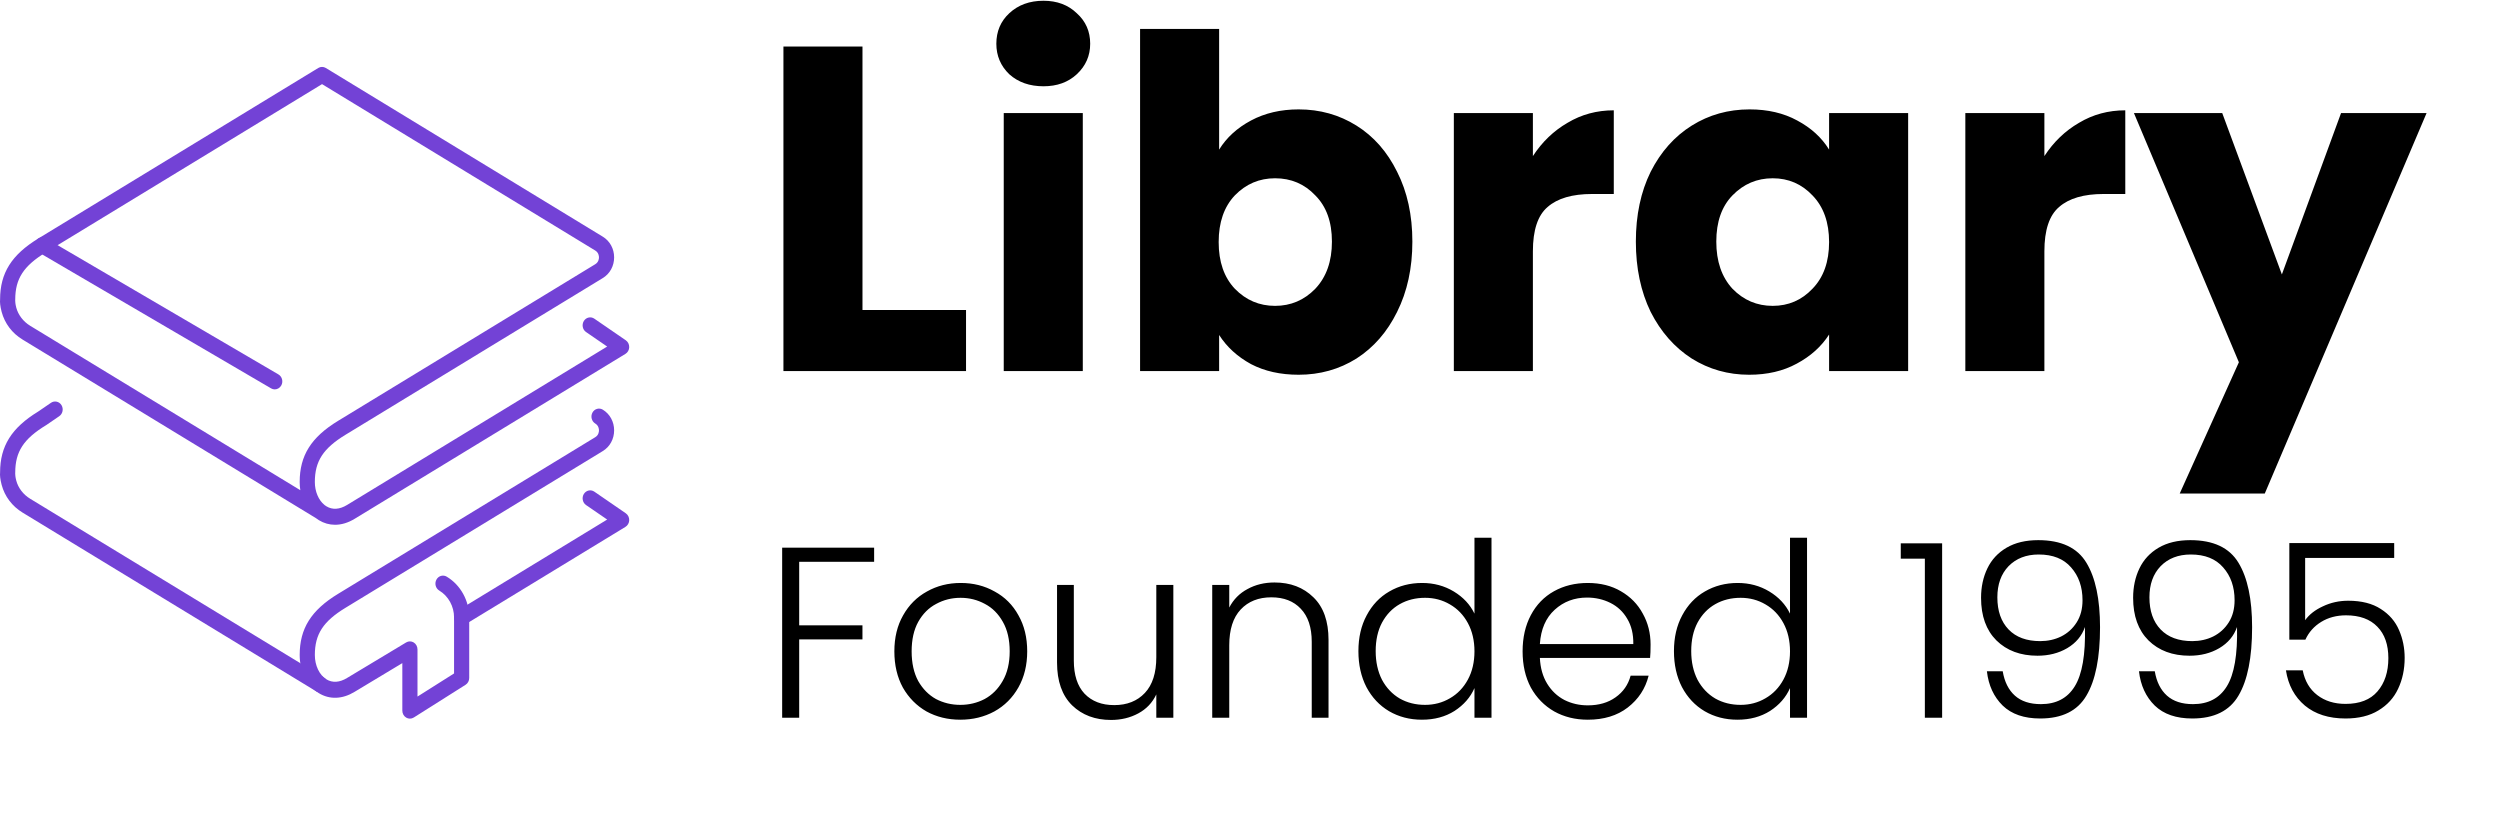
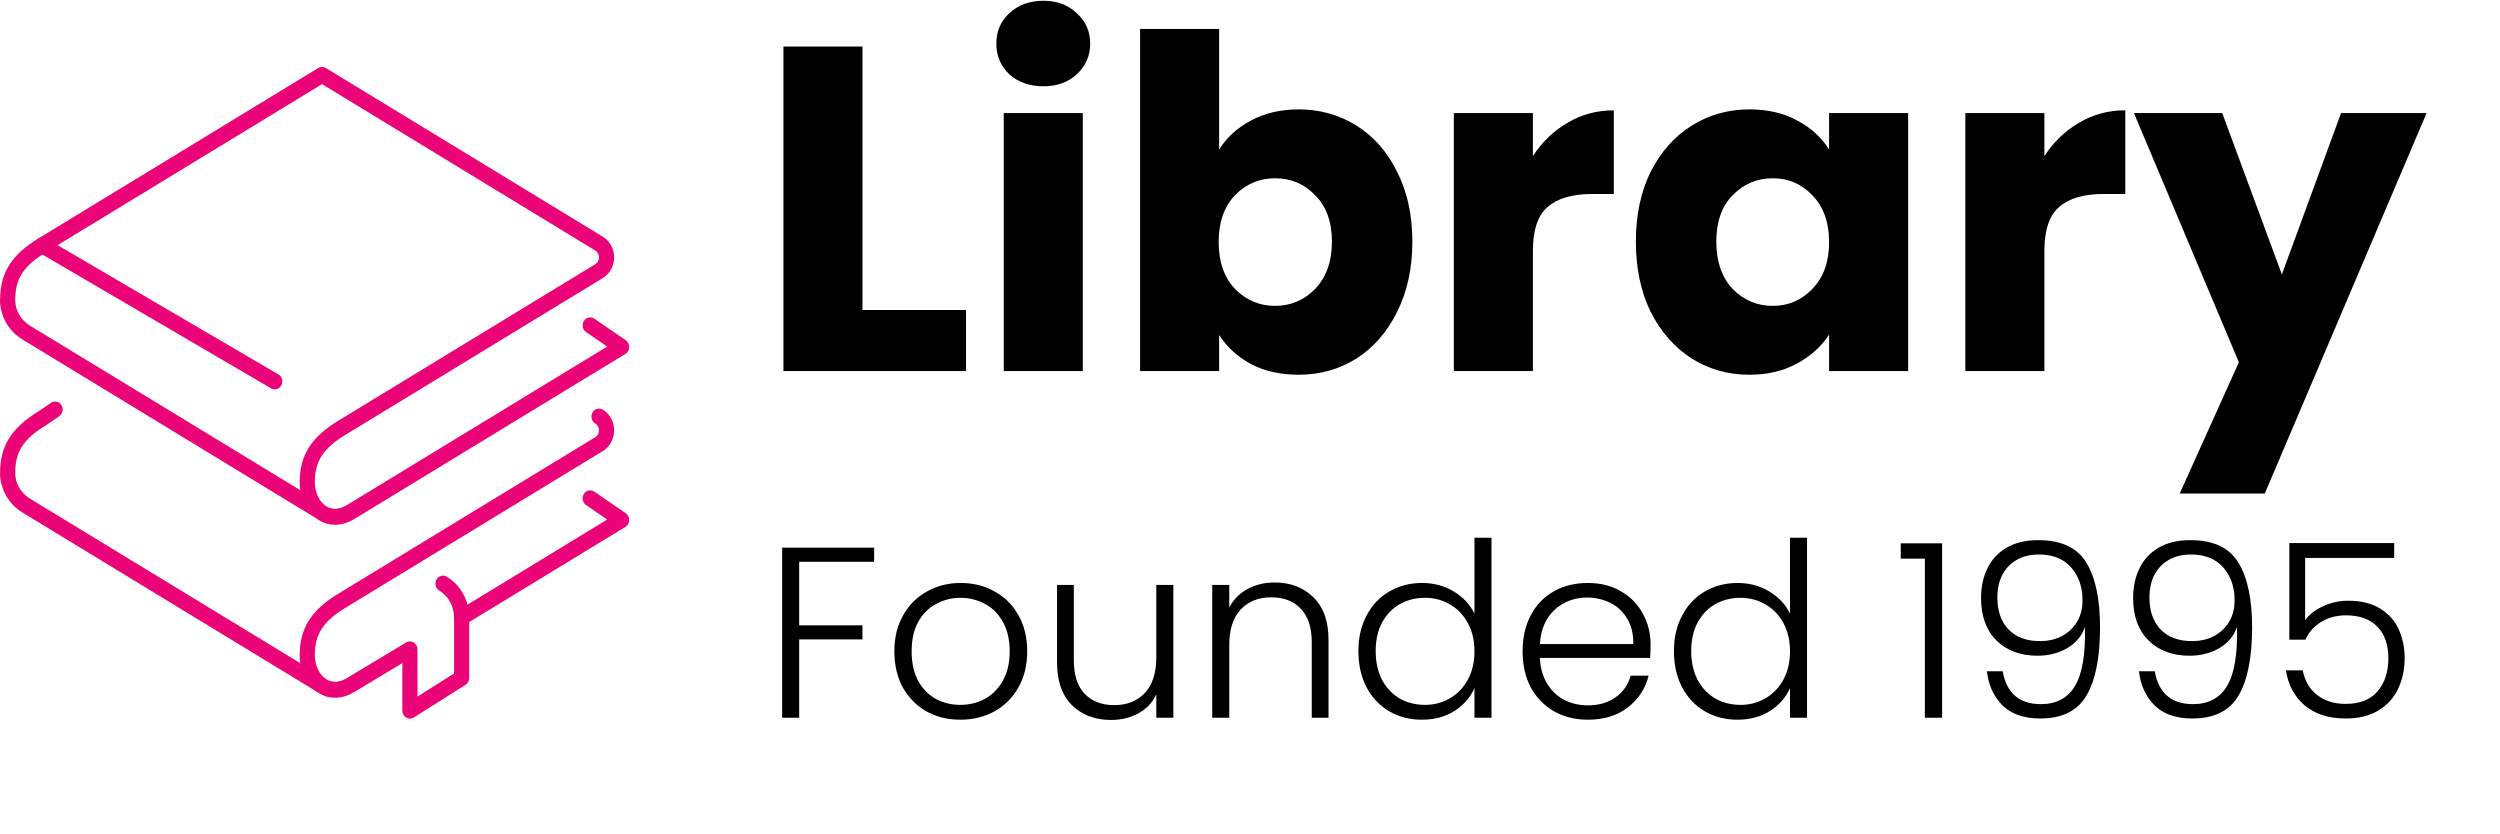
<svg xmlns="http://www.w3.org/2000/svg" width="411" height="137" viewBox="0 0 411 137" fill="none">
  <path d="M141.792 50.968H158.816V61H128.796V7.648H141.792V50.968ZM171.551 14.184C169.271 14.184 167.396 13.525 165.927 12.208C164.508 10.84 163.799 9.168 163.799 7.192C163.799 5.165 164.508 3.493 165.927 2.176C167.396 0.808 169.271 0.124 171.551 0.124C173.78 0.124 175.604 0.808 177.023 2.176C178.492 3.493 179.227 5.165 179.227 7.192C179.227 9.168 178.492 10.84 177.023 12.208C175.604 13.525 173.78 14.184 171.551 14.184ZM178.011 18.592V61H165.015V18.592H178.011ZM200.425 24.596C201.641 22.62 203.389 21.024 205.669 19.808C207.949 18.592 210.558 17.984 213.497 17.984C216.993 17.984 220.159 18.871 222.997 20.644C225.834 22.417 228.063 24.951 229.685 28.244C231.357 31.537 232.193 35.363 232.193 39.72C232.193 44.077 231.357 47.928 229.685 51.272C228.063 54.565 225.834 57.124 222.997 58.948C220.159 60.721 216.993 61.608 213.497 61.608C210.507 61.608 207.898 61.025 205.669 59.86C203.439 58.644 201.691 57.048 200.425 55.072V61H187.429V4.76H200.425V24.596ZM218.969 39.72C218.969 36.477 218.057 33.944 216.233 32.12C214.459 30.245 212.255 29.308 209.621 29.308C207.037 29.308 204.833 30.245 203.009 32.12C201.235 33.995 200.349 36.553 200.349 39.796C200.349 43.039 201.235 45.597 203.009 47.472C204.833 49.347 207.037 50.284 209.621 50.284C212.205 50.284 214.409 49.347 216.233 47.472C218.057 45.547 218.969 42.963 218.969 39.72ZM252.007 25.66C253.527 23.329 255.427 21.505 257.707 20.188C259.987 18.82 262.52 18.136 265.307 18.136V31.892H261.735C258.492 31.892 256.06 32.601 254.439 34.02C252.817 35.388 252.007 37.82 252.007 41.316V61H239.011V18.592H252.007V25.66ZM268.935 39.72C268.935 35.363 269.745 31.537 271.367 28.244C273.039 24.951 275.293 22.417 278.131 20.644C280.968 18.871 284.135 17.984 287.631 17.984C290.62 17.984 293.229 18.592 295.459 19.808C297.739 21.024 299.487 22.62 300.703 24.596V18.592H313.699V61H300.703V54.996C299.436 56.972 297.663 58.568 295.383 59.784C293.153 61 290.544 61.608 287.555 61.608C284.109 61.608 280.968 60.721 278.131 58.948C275.293 57.124 273.039 54.565 271.367 51.272C269.745 47.928 268.935 44.077 268.935 39.72ZM300.703 39.796C300.703 36.553 299.791 33.995 297.967 32.12C296.193 30.245 294.015 29.308 291.431 29.308C288.847 29.308 286.643 30.245 284.819 32.12C283.045 33.944 282.159 36.477 282.159 39.72C282.159 42.963 283.045 45.547 284.819 47.472C286.643 49.347 288.847 50.284 291.431 50.284C294.015 50.284 296.193 49.347 297.967 47.472C299.791 45.597 300.703 43.039 300.703 39.796ZM336.097 25.66C337.617 23.329 339.517 21.505 341.797 20.188C344.077 18.82 346.61 18.136 349.397 18.136V31.892H345.825C342.582 31.892 340.15 32.601 338.529 34.02C336.907 35.388 336.097 37.82 336.097 41.316V61H323.101V18.592H336.097V25.66ZM398.928 18.592L372.328 81.14H358.344L368.072 59.556L350.82 18.592H365.336L375.14 45.116L384.868 18.592H398.928Z" fill="black" />
  <path d="M143.707 90.04V92.36H131.387V102.8H141.787V105.12H131.387V118H128.587V90.04H143.707ZM157.873 118.32C155.82 118.32 153.967 117.867 152.313 116.96C150.687 116.027 149.393 114.72 148.433 113.04C147.5 111.333 147.033 109.347 147.033 107.08C147.033 104.813 147.513 102.84 148.473 101.16C149.433 99.453 150.74 98.147 152.393 97.24C154.047 96.307 155.9 95.84 157.953 95.84C160.007 95.84 161.86 96.307 163.513 97.24C165.193 98.147 166.5 99.453 167.433 101.16C168.393 102.84 168.873 104.813 168.873 107.08C168.873 109.32 168.393 111.293 167.433 113C166.473 114.707 165.153 116.027 163.473 116.96C161.793 117.867 159.927 118.32 157.873 118.32ZM157.873 115.88C159.313 115.88 160.647 115.56 161.873 114.92C163.1 114.253 164.087 113.267 164.833 111.96C165.607 110.627 165.993 109 165.993 107.08C165.993 105.16 165.62 103.547 164.873 102.24C164.127 100.907 163.14 99.92 161.913 99.28C160.687 98.613 159.353 98.28 157.913 98.28C156.473 98.28 155.14 98.613 153.913 99.28C152.687 99.92 151.7 100.907 150.953 102.24C150.233 103.547 149.873 105.16 149.873 107.08C149.873 109 150.233 110.627 150.953 111.96C151.7 113.267 152.673 114.253 153.873 114.92C155.1 115.56 156.433 115.88 157.873 115.88ZM192.897 96.16V118H190.097V114.16C189.457 115.52 188.471 116.56 187.137 117.28C185.804 118 184.311 118.36 182.657 118.36C180.044 118.36 177.911 117.56 176.257 115.96C174.604 114.333 173.777 111.987 173.777 108.92V96.16H176.537V108.6C176.537 110.973 177.124 112.787 178.297 114.04C179.497 115.293 181.124 115.92 183.177 115.92C185.284 115.92 186.964 115.253 188.217 113.92C189.471 112.587 190.097 110.627 190.097 108.04V96.16H192.897ZM209.53 95.76C212.143 95.76 214.277 96.573 215.93 98.2C217.583 99.8 218.41 102.133 218.41 105.2V118H215.65V105.52C215.65 103.147 215.05 101.333 213.85 100.08C212.677 98.827 211.063 98.2 209.01 98.2C206.903 98.2 205.223 98.867 203.97 100.2C202.717 101.533 202.09 103.493 202.09 106.08V118H199.29V96.16H202.09V99.88C202.783 98.547 203.783 97.533 205.09 96.84C206.397 96.12 207.877 95.76 209.53 95.76ZM223.322 107.04C223.322 104.8 223.776 102.84 224.682 101.16C225.589 99.453 226.829 98.147 228.402 97.24C230.002 96.307 231.802 95.84 233.802 95.84C235.722 95.84 237.456 96.307 239.002 97.24C240.549 98.173 241.682 99.387 242.402 100.88V88.4H245.202V118H242.402V113.12C241.736 114.64 240.642 115.893 239.122 116.88C237.602 117.84 235.816 118.32 233.762 118.32C231.762 118.32 229.962 117.853 228.362 116.92C226.789 115.987 225.549 114.667 224.642 112.96C223.762 111.253 223.322 109.28 223.322 107.04ZM242.402 107.08C242.402 105.32 242.042 103.773 241.322 102.44C240.602 101.107 239.616 100.08 238.362 99.36C237.136 98.64 235.776 98.28 234.282 98.28C232.736 98.28 231.349 98.627 230.122 99.32C228.896 100.013 227.922 101.027 227.202 102.36C226.509 103.667 226.162 105.227 226.162 107.04C226.162 108.827 226.509 110.4 227.202 111.76C227.922 113.093 228.896 114.12 230.122 114.84C231.349 115.533 232.736 115.88 234.282 115.88C235.776 115.88 237.136 115.52 238.362 114.8C239.616 114.08 240.602 113.053 241.322 111.72C242.042 110.387 242.402 108.84 242.402 107.08ZM271.355 105.96C271.355 106.92 271.328 107.653 271.275 108.16H253.155C253.235 109.813 253.635 111.227 254.355 112.4C255.075 113.573 256.021 114.467 257.195 115.08C258.368 115.667 259.648 115.96 261.035 115.96C262.848 115.96 264.368 115.52 265.595 114.64C266.848 113.76 267.675 112.573 268.075 111.08H271.035C270.501 113.213 269.355 114.96 267.595 116.32C265.861 117.653 263.675 118.32 261.035 118.32C258.981 118.32 257.141 117.867 255.515 116.96C253.888 116.027 252.608 114.72 251.675 113.04C250.768 111.333 250.315 109.347 250.315 107.08C250.315 104.813 250.768 102.827 251.675 101.12C252.581 99.413 253.848 98.107 255.475 97.2C257.101 96.293 258.955 95.84 261.035 95.84C263.115 95.84 264.928 96.293 266.475 97.2C268.048 98.107 269.248 99.333 270.075 100.88C270.928 102.4 271.355 104.093 271.355 105.96ZM268.515 105.88C268.541 104.253 268.208 102.867 267.515 101.72C266.848 100.573 265.928 99.707 264.755 99.12C263.581 98.533 262.301 98.24 260.915 98.24C258.835 98.24 257.061 98.907 255.595 100.24C254.128 101.573 253.315 103.453 253.155 105.88H268.515ZM275.197 107.04C275.197 104.8 275.651 102.84 276.557 101.16C277.464 99.453 278.704 98.147 280.277 97.24C281.877 96.307 283.677 95.84 285.677 95.84C287.597 95.84 289.331 96.307 290.877 97.24C292.424 98.173 293.557 99.387 294.277 100.88V88.4H297.077V118H294.277V113.12C293.611 114.64 292.517 115.893 290.997 116.88C289.477 117.84 287.691 118.32 285.637 118.32C283.637 118.32 281.837 117.853 280.237 116.92C278.664 115.987 277.424 114.667 276.517 112.96C275.637 111.253 275.197 109.28 275.197 107.04ZM294.277 107.08C294.277 105.32 293.917 103.773 293.197 102.44C292.477 101.107 291.491 100.08 290.237 99.36C289.011 98.64 287.651 98.28 286.157 98.28C284.611 98.28 283.224 98.627 281.997 99.32C280.771 100.013 279.797 101.027 279.077 102.36C278.384 103.667 278.037 105.227 278.037 107.04C278.037 108.827 278.384 110.4 279.077 111.76C279.797 113.093 280.771 114.12 281.997 114.84C283.224 115.533 284.611 115.88 286.157 115.88C287.651 115.88 289.011 115.52 290.237 114.8C291.491 114.08 292.477 113.053 293.197 111.72C293.917 110.387 294.277 108.84 294.277 107.08ZM312.486 91.84V89.32H319.286V118H316.446V91.84H312.486ZM329.246 110.36C329.539 112.093 330.206 113.427 331.246 114.36C332.286 115.293 333.712 115.76 335.526 115.76C338.032 115.76 339.886 114.787 341.086 112.84C342.312 110.867 342.872 107.613 342.766 103.08C342.259 104.547 341.286 105.707 339.846 106.56C338.432 107.387 336.806 107.8 334.966 107.8C332.166 107.8 329.912 106.96 328.206 105.28C326.526 103.6 325.686 101.267 325.686 98.28C325.686 96.493 326.032 94.88 326.726 93.44C327.419 92 328.472 90.867 329.886 90.04C331.299 89.213 333.032 88.8 335.086 88.8C338.872 88.8 341.512 90.04 343.006 92.52C344.499 94.973 345.246 98.507 345.246 103.12C345.246 108.107 344.499 111.853 343.006 114.36C341.539 116.867 339.006 118.12 335.406 118.12C332.766 118.12 330.712 117.413 329.246 116C327.779 114.56 326.912 112.68 326.646 110.36H329.246ZM335.406 105.4C336.659 105.4 337.806 105.147 338.846 104.64C339.912 104.107 340.766 103.333 341.406 102.32C342.046 101.307 342.366 100.093 342.366 98.68C342.366 96.493 341.739 94.693 340.486 93.28C339.259 91.867 337.486 91.16 335.166 91.16C333.112 91.16 331.459 91.8 330.206 93.08C328.979 94.36 328.366 96.067 328.366 98.2C328.366 100.44 328.979 102.2 330.206 103.48C331.432 104.76 333.166 105.4 335.406 105.4ZM354.246 110.36C354.539 112.093 355.206 113.427 356.246 114.36C357.286 115.293 358.712 115.76 360.526 115.76C363.032 115.76 364.886 114.787 366.086 112.84C367.312 110.867 367.872 107.613 367.766 103.08C367.259 104.547 366.286 105.707 364.846 106.56C363.432 107.387 361.806 107.8 359.966 107.8C357.166 107.8 354.912 106.96 353.206 105.28C351.526 103.6 350.686 101.267 350.686 98.28C350.686 96.493 351.032 94.88 351.726 93.44C352.419 92 353.472 90.867 354.886 90.04C356.299 89.213 358.032 88.8 360.086 88.8C363.872 88.8 366.512 90.04 368.006 92.52C369.499 94.973 370.246 98.507 370.246 103.12C370.246 108.107 369.499 111.853 368.006 114.36C366.539 116.867 364.006 118.12 360.406 118.12C357.766 118.12 355.712 117.413 354.246 116C352.779 114.56 351.912 112.68 351.646 110.36H354.246ZM360.406 105.4C361.659 105.4 362.806 105.147 363.846 104.64C364.912 104.107 365.766 103.333 366.406 102.32C367.046 101.307 367.366 100.093 367.366 98.68C367.366 96.493 366.739 94.693 365.486 93.28C364.259 91.867 362.486 91.16 360.166 91.16C358.112 91.16 356.459 91.8 355.206 93.08C353.979 94.36 353.366 96.067 353.366 98.2C353.366 100.44 353.979 102.2 355.206 103.48C356.432 104.76 358.166 105.4 360.406 105.4ZM393.606 91.72H378.966V101.96C379.632 101.027 380.606 100.267 381.886 99.68C383.166 99.067 384.552 98.76 386.046 98.76C388.232 98.76 390.019 99.213 391.406 100.12C392.792 101 393.792 102.16 394.406 103.6C395.019 105.013 395.326 106.533 395.326 108.16C395.326 110.027 394.966 111.72 394.246 113.24C393.552 114.733 392.472 115.92 391.006 116.8C389.566 117.68 387.766 118.12 385.606 118.12C382.859 118.12 380.632 117.413 378.926 116C377.219 114.56 376.179 112.627 375.806 110.2H378.566C378.912 111.96 379.712 113.32 380.966 114.28C382.219 115.24 383.766 115.72 385.606 115.72C387.926 115.72 389.672 115.04 390.846 113.68C392.046 112.293 392.646 110.467 392.646 108.2C392.646 105.987 392.046 104.267 390.846 103.04C389.646 101.787 387.926 101.16 385.686 101.16C384.139 101.16 382.779 101.52 381.606 102.24C380.432 102.96 379.566 103.933 379.006 105.16H376.366V89.28H393.606V91.72Z" fill="black" />
-   <path d="M2.482 49.477C2.471 49.547 2.455 49.621 2.432 49.691C2.455 49.621 2.471 49.547 2.482 49.477ZM2.498 49.391C2.498 49.52 2.514 49.961 2.67 50.562C2.99 51.77 3.822 52.863 4.955 53.555L49.373 80.59C49.299 80.152 49.268 79.703 49.268 79.242C49.268 74.891 51.151 71.887 55.572 69.191L97.854 43.441C98.412 43.102 98.471 42.539 98.471 42.312C98.471 42.086 98.412 41.523 97.854 41.184L52.943 13.832L7.561 41.469C3.873 43.715 2.506 45.824 2.506 49.246C2.506 49.293 2.502 49.344 2.498 49.391ZM55.08 86.273C54.151 86.273 53.252 86.023 52.42 85.516C52.252 85.41 52.092 85.305 51.936 85.18L3.709 55.824C1.99 54.785 0.772 53.16 0.268 51.266C0.022 50.316 -0.029 49.672 0.014 49.234C0.018 44.887 1.9 41.887 6.318 39.195L52.322 11.176C52.705 10.941 53.178 10.941 53.565 11.176L99.1 38.91C100.268 39.621 100.963 40.895 100.963 42.312C100.963 43.73 100.268 45.008 99.1 45.715L56.818 71.465C53.127 73.715 51.76 75.82 51.76 79.242C51.76 80.797 52.365 82.227 53.338 83.008C53.358 83.027 53.385 83.043 53.404 83.062C53.49 83.125 53.576 83.184 53.666 83.238C54.654 83.844 55.826 83.766 57.053 83.019L99.818 56.973L96.346 54.586C95.772 54.195 95.611 53.379 95.983 52.77C96.361 52.164 97.131 51.992 97.709 52.391L102.877 55.941C103.24 56.191 103.455 56.621 103.443 57.078C103.432 57.535 103.197 57.953 102.818 58.18L58.303 85.293C57.229 85.949 56.135 86.273 55.08 86.273Z" fill="#7342d6" />
-   <path d="M75.893 102.816C75.463 102.816 75.045 102.582 74.815 102.16C74.471 101.535 74.674 100.73 75.272 100.367L99.819 85.414L96.346 83.031C95.772 82.633 95.612 81.82 95.983 81.211C96.362 80.602 97.131 80.43 97.709 80.828L102.877 84.383C103.24 84.633 103.455 85.062 103.443 85.519C103.432 85.977 103.197 86.391 102.818 86.621L76.514 102.641C76.319 102.766 76.104 102.816 75.893 102.816Z" fill="#7342d6" />
-   <path d="M2.482 77.922C2.471 77.992 2.455 78.062 2.432 78.129C2.455 78.062 2.471 77.992 2.482 77.922ZM52.627 113.844C52.412 113.844 52.197 113.785 52.002 113.668L3.709 84.269C1.99 83.223 0.772 81.602 0.268 79.703C0.022 78.758 -0.029 78.117 0.014 77.676C0.018 73.336 1.893 70.336 6.287 67.652L8.381 66.219C8.959 65.824 9.732 65.996 10.107 66.602C10.479 67.215 10.318 68.027 9.74 68.422L7.619 69.875C7.6 69.887 7.58 69.898 7.561 69.91C3.873 72.156 2.506 74.266 2.506 77.687C2.506 77.734 2.502 77.781 2.498 77.832C2.498 77.957 2.514 78.406 2.67 79C2.99 80.215 3.822 81.305 4.955 81.992L53.252 111.391C53.846 111.754 54.049 112.559 53.701 113.184C53.475 113.609 53.053 113.844 52.627 113.844Z" fill="#7342d6" />
-   <path d="M67.389 118.145C67.178 118.145 66.963 118.086 66.775 117.973C66.385 117.742 66.143 117.305 66.143 116.832V109.016L58.295 113.738C56.287 114.961 54.197 115.039 52.42 113.957C50.478 112.77 49.268 110.367 49.268 107.688C49.268 103.328 51.15 100.324 55.572 97.633L97.853 71.879C98.412 71.543 98.471 70.981 98.471 70.754C98.471 70.523 98.412 69.965 97.853 69.625C97.26 69.262 97.057 68.457 97.4 67.828C97.74 67.203 98.506 66.988 99.1 67.348C100.268 68.059 100.963 69.332 100.963 70.754C100.963 72.172 100.268 73.445 99.1 74.156L56.818 99.91C53.127 102.152 51.76 104.262 51.76 107.688C51.76 109.406 52.506 110.977 53.666 111.684C54.654 112.285 55.826 112.211 57.053 111.461L66.772 105.617C67.158 105.383 67.631 105.387 68.014 105.621C68.397 105.855 68.635 106.293 68.635 106.758V114.516L74.647 110.715V101.504C74.647 99.684 73.713 97.988 72.213 97.086C71.611 96.723 71.408 95.922 71.748 95.293C72.088 94.66 72.85 94.445 73.443 94.805C75.721 96.172 77.139 98.742 77.139 101.504V111.461C77.139 111.926 76.908 112.352 76.529 112.586L68.029 117.957C67.83 118.082 67.607 118.145 67.389 118.145Z" fill="#7342d6" />
-   <path d="M45.166 64.016C44.963 64.016 44.756 63.961 44.565 63.848L6.338 41.48C5.736 41.129 5.518 40.328 5.854 39.695C6.182 39.059 6.939 38.828 7.545 39.18L45.768 61.551C46.373 61.902 46.592 62.703 46.256 63.34C46.029 63.77 45.603 64.016 45.166 64.016Z" fill="#7342d6" />
+   <path d="M2.482 49.477C2.471 49.547 2.455 49.621 2.432 49.691C2.455 49.621 2.471 49.547 2.482 49.477ZM2.498 49.391C2.498 49.52 2.514 49.961 2.67 50.562C2.99 51.77 3.822 52.863 4.955 53.555L49.373 80.59C49.299 80.152 49.268 79.703 49.268 79.242C49.268 74.891 51.151 71.887 55.572 69.191L97.854 43.441C98.412 43.102 98.471 42.539 98.471 42.312C98.471 42.086 98.412 41.523 97.854 41.184L52.943 13.832L7.561 41.469C3.873 43.715 2.506 45.824 2.506 49.246C2.506 49.293 2.502 49.344 2.498 49.391ZM55.08 86.273C54.151 86.273 53.252 86.023 52.42 85.516C52.252 85.41 52.092 85.305 51.936 85.18L3.709 55.824C1.99 54.785 0.772 53.16 0.268 51.266C0.022 50.316 -0.029 49.672 0.014 49.234C0.018 44.887 1.9 41.887 6.318 39.195L52.322 11.176C52.705 10.941 53.178 10.941 53.565 11.176L99.1 38.91C100.268 39.621 100.963 40.895 100.963 42.312C100.963 43.73 100.268 45.008 99.1 45.715L56.818 71.465C53.127 73.715 51.76 75.82 51.76 79.242C51.76 80.797 52.365 82.227 53.338 83.008C53.358 83.027 53.385 83.043 53.404 83.062C53.49 83.125 53.576 83.184 53.666 83.238C54.654 83.844 55.826 83.766 57.053 83.019L99.818 56.973L96.346 54.586C95.772 54.195 95.611 53.379 95.983 52.77C96.361 52.164 97.131 51.992 97.709 52.391L102.877 55.941C103.24 56.191 103.455 56.621 103.443 57.078C103.432 57.535 103.197 57.953 102.818 58.18L58.303 85.293C57.229 85.949 56.135 86.273 55.08 86.273Z" fill="rgb(235, 4, 120)" />
+   <path d="M75.893 102.816C75.463 102.816 75.045 102.582 74.815 102.16C74.471 101.535 74.674 100.73 75.272 100.367L99.819 85.414L96.346 83.031C95.772 82.633 95.612 81.82 95.983 81.211C96.362 80.602 97.131 80.43 97.709 80.828L102.877 84.383C103.24 84.633 103.455 85.062 103.443 85.519C103.432 85.977 103.197 86.391 102.818 86.621L76.514 102.641C76.319 102.766 76.104 102.816 75.893 102.816Z" fill="rgb(235, 4, 120)" />
+   <path d="M2.482 77.922C2.471 77.992 2.455 78.062 2.432 78.129C2.455 78.062 2.471 77.992 2.482 77.922ZM52.627 113.844C52.412 113.844 52.197 113.785 52.002 113.668L3.709 84.269C1.99 83.223 0.772 81.602 0.268 79.703C0.022 78.758 -0.029 78.117 0.014 77.676C0.018 73.336 1.893 70.336 6.287 67.652L8.381 66.219C8.959 65.824 9.732 65.996 10.107 66.602C10.479 67.215 10.318 68.027 9.74 68.422L7.619 69.875C7.6 69.887 7.58 69.898 7.561 69.91C3.873 72.156 2.506 74.266 2.506 77.687C2.506 77.734 2.502 77.781 2.498 77.832C2.498 77.957 2.514 78.406 2.67 79C2.99 80.215 3.822 81.305 4.955 81.992L53.252 111.391C53.846 111.754 54.049 112.559 53.701 113.184C53.475 113.609 53.053 113.844 52.627 113.844Z" fill="rgb(235, 4, 120)" />
+   <path d="M67.389 118.145C67.178 118.145 66.963 118.086 66.775 117.973C66.385 117.742 66.143 117.305 66.143 116.832V109.016L58.295 113.738C56.287 114.961 54.197 115.039 52.42 113.957C50.478 112.77 49.268 110.367 49.268 107.688C49.268 103.328 51.15 100.324 55.572 97.633L97.853 71.879C98.412 71.543 98.471 70.981 98.471 70.754C98.471 70.523 98.412 69.965 97.853 69.625C97.26 69.262 97.057 68.457 97.4 67.828C97.74 67.203 98.506 66.988 99.1 67.348C100.268 68.059 100.963 69.332 100.963 70.754C100.963 72.172 100.268 73.445 99.1 74.156L56.818 99.91C53.127 102.152 51.76 104.262 51.76 107.688C51.76 109.406 52.506 110.977 53.666 111.684C54.654 112.285 55.826 112.211 57.053 111.461L66.772 105.617C67.158 105.383 67.631 105.387 68.014 105.621C68.397 105.855 68.635 106.293 68.635 106.758V114.516L74.647 110.715V101.504C74.647 99.684 73.713 97.988 72.213 97.086C71.611 96.723 71.408 95.922 71.748 95.293C72.088 94.66 72.85 94.445 73.443 94.805C75.721 96.172 77.139 98.742 77.139 101.504V111.461C77.139 111.926 76.908 112.352 76.529 112.586L68.029 117.957C67.83 118.082 67.607 118.145 67.389 118.145Z" fill="rgb(235, 4, 120)" />
+   <path d="M45.166 64.016C44.963 64.016 44.756 63.961 44.565 63.848L6.338 41.48C5.736 41.129 5.518 40.328 5.854 39.695C6.182 39.059 6.939 38.828 7.545 39.18L45.768 61.551C46.373 61.902 46.592 62.703 46.256 63.34C46.029 63.77 45.603 64.016 45.166 64.016Z" fill="rgb(235, 4, 120)" />
</svg>
